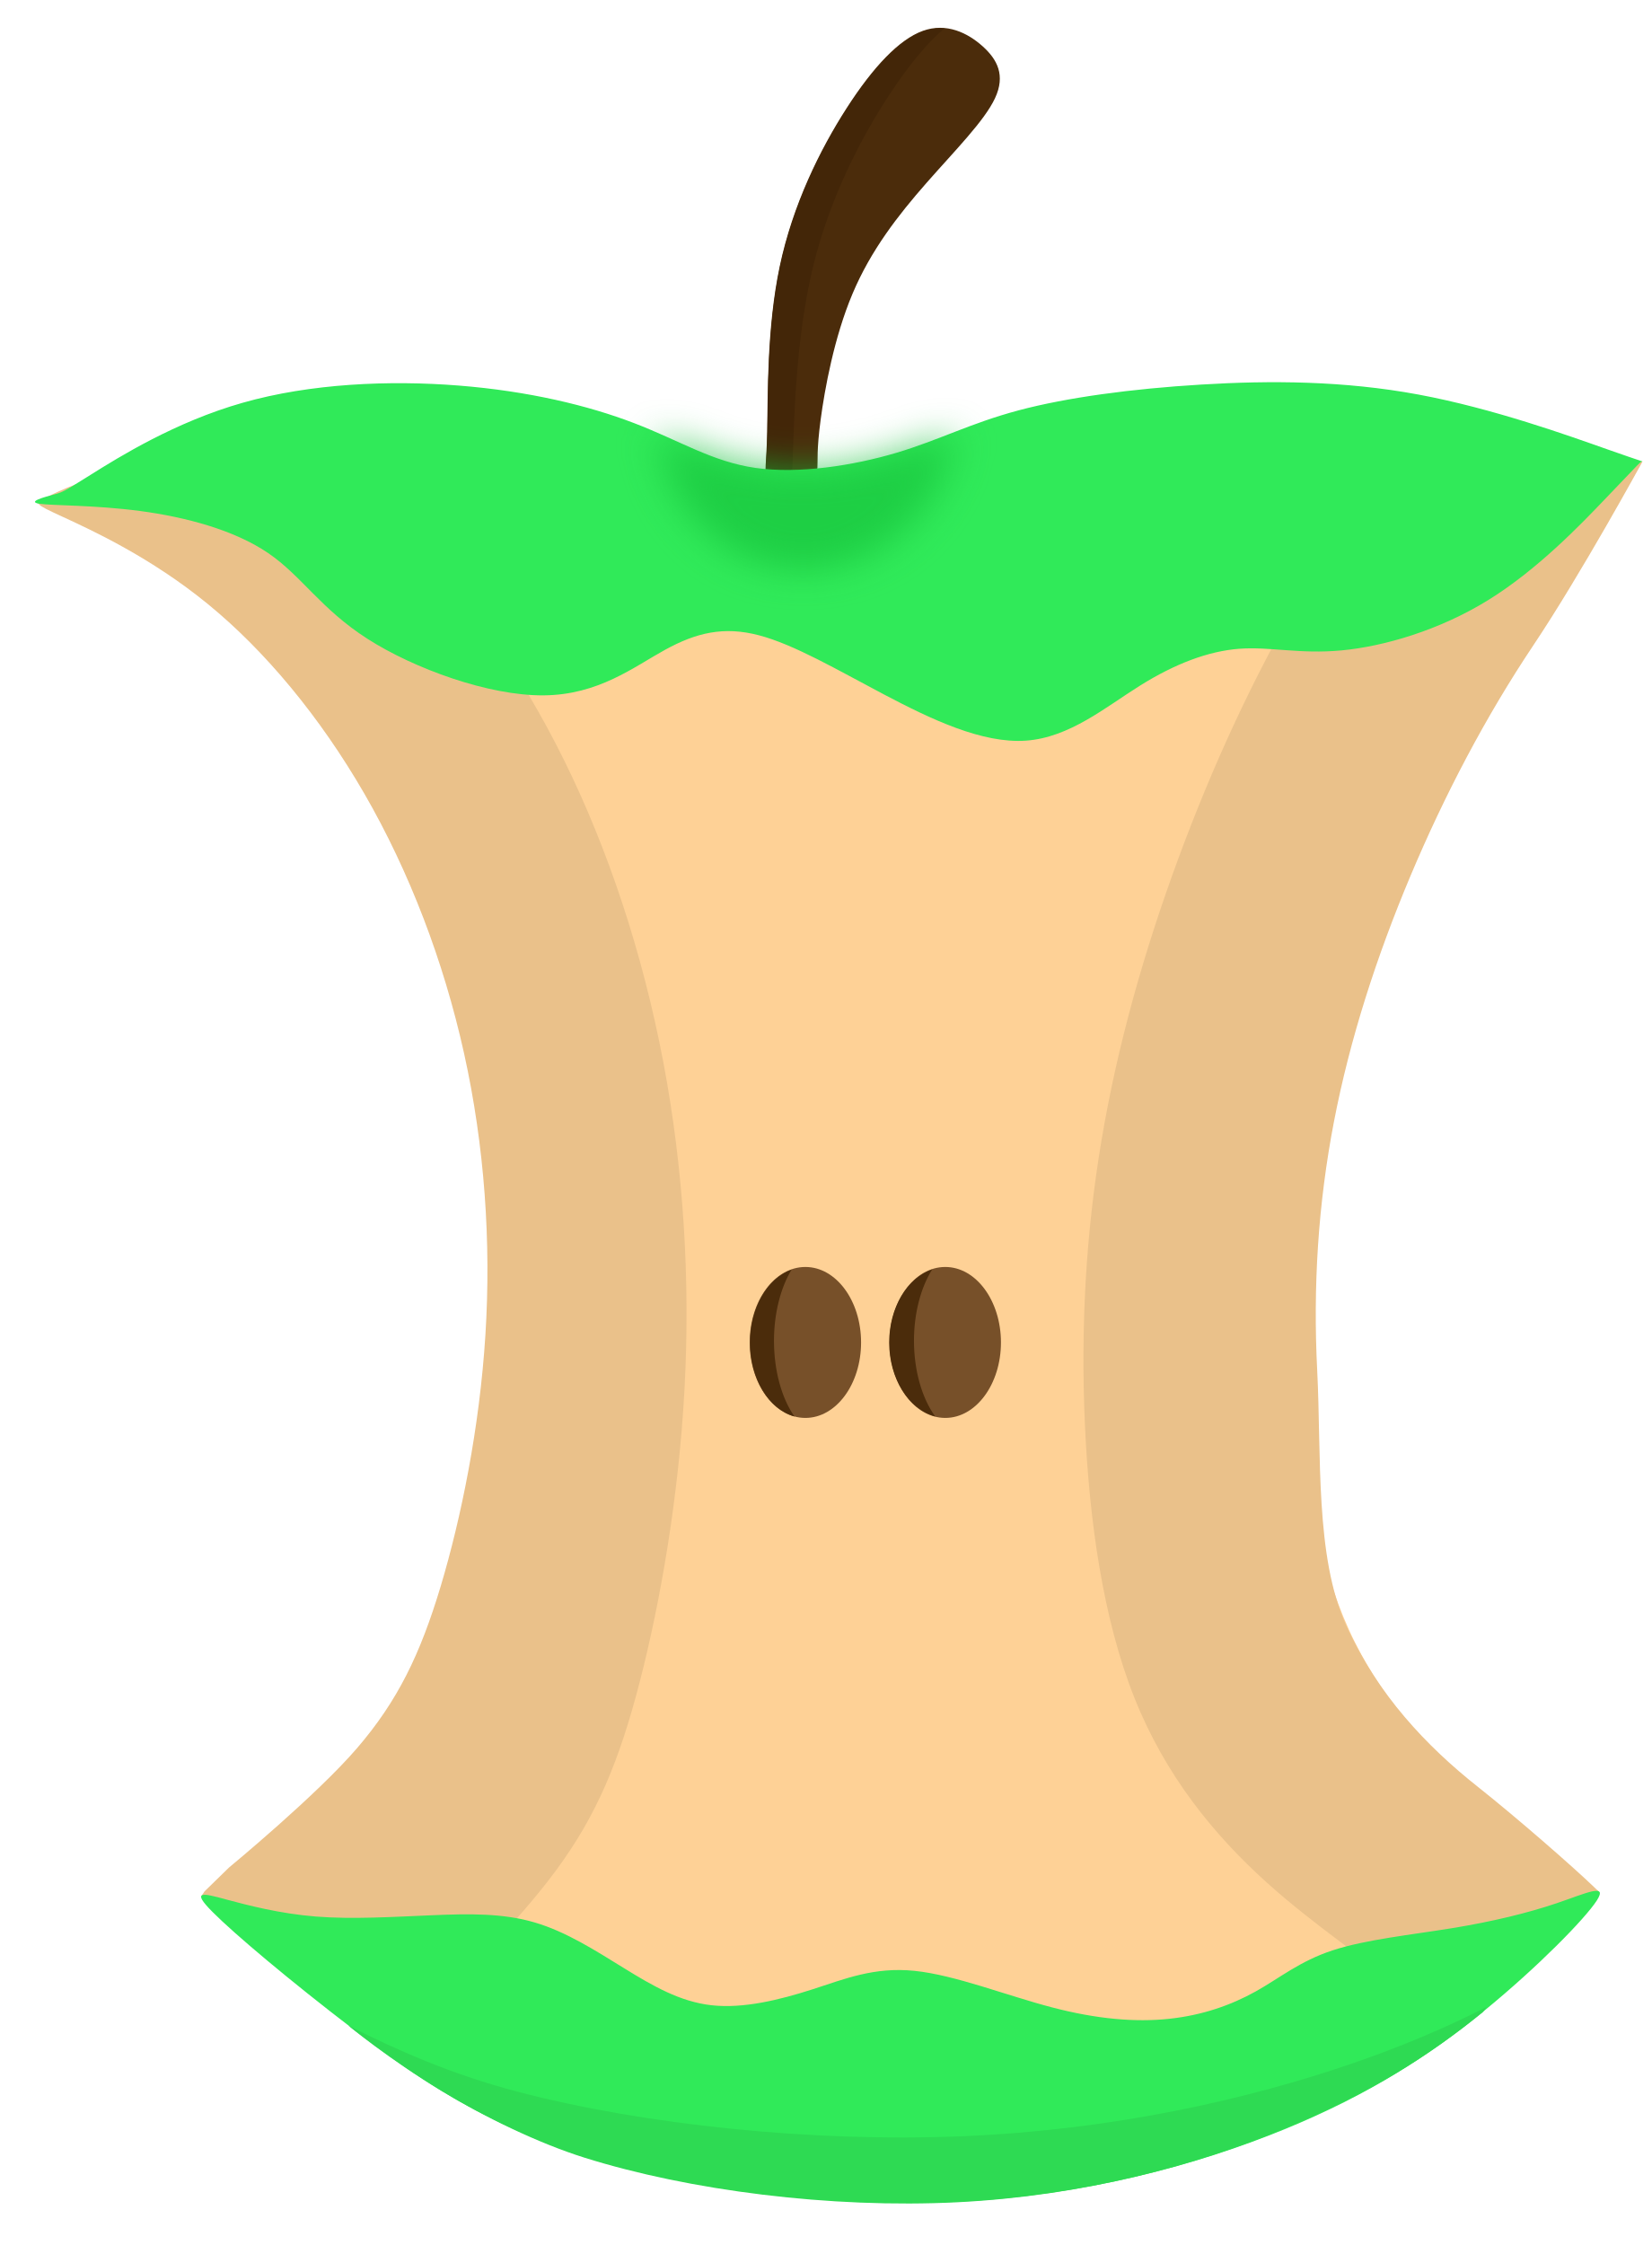
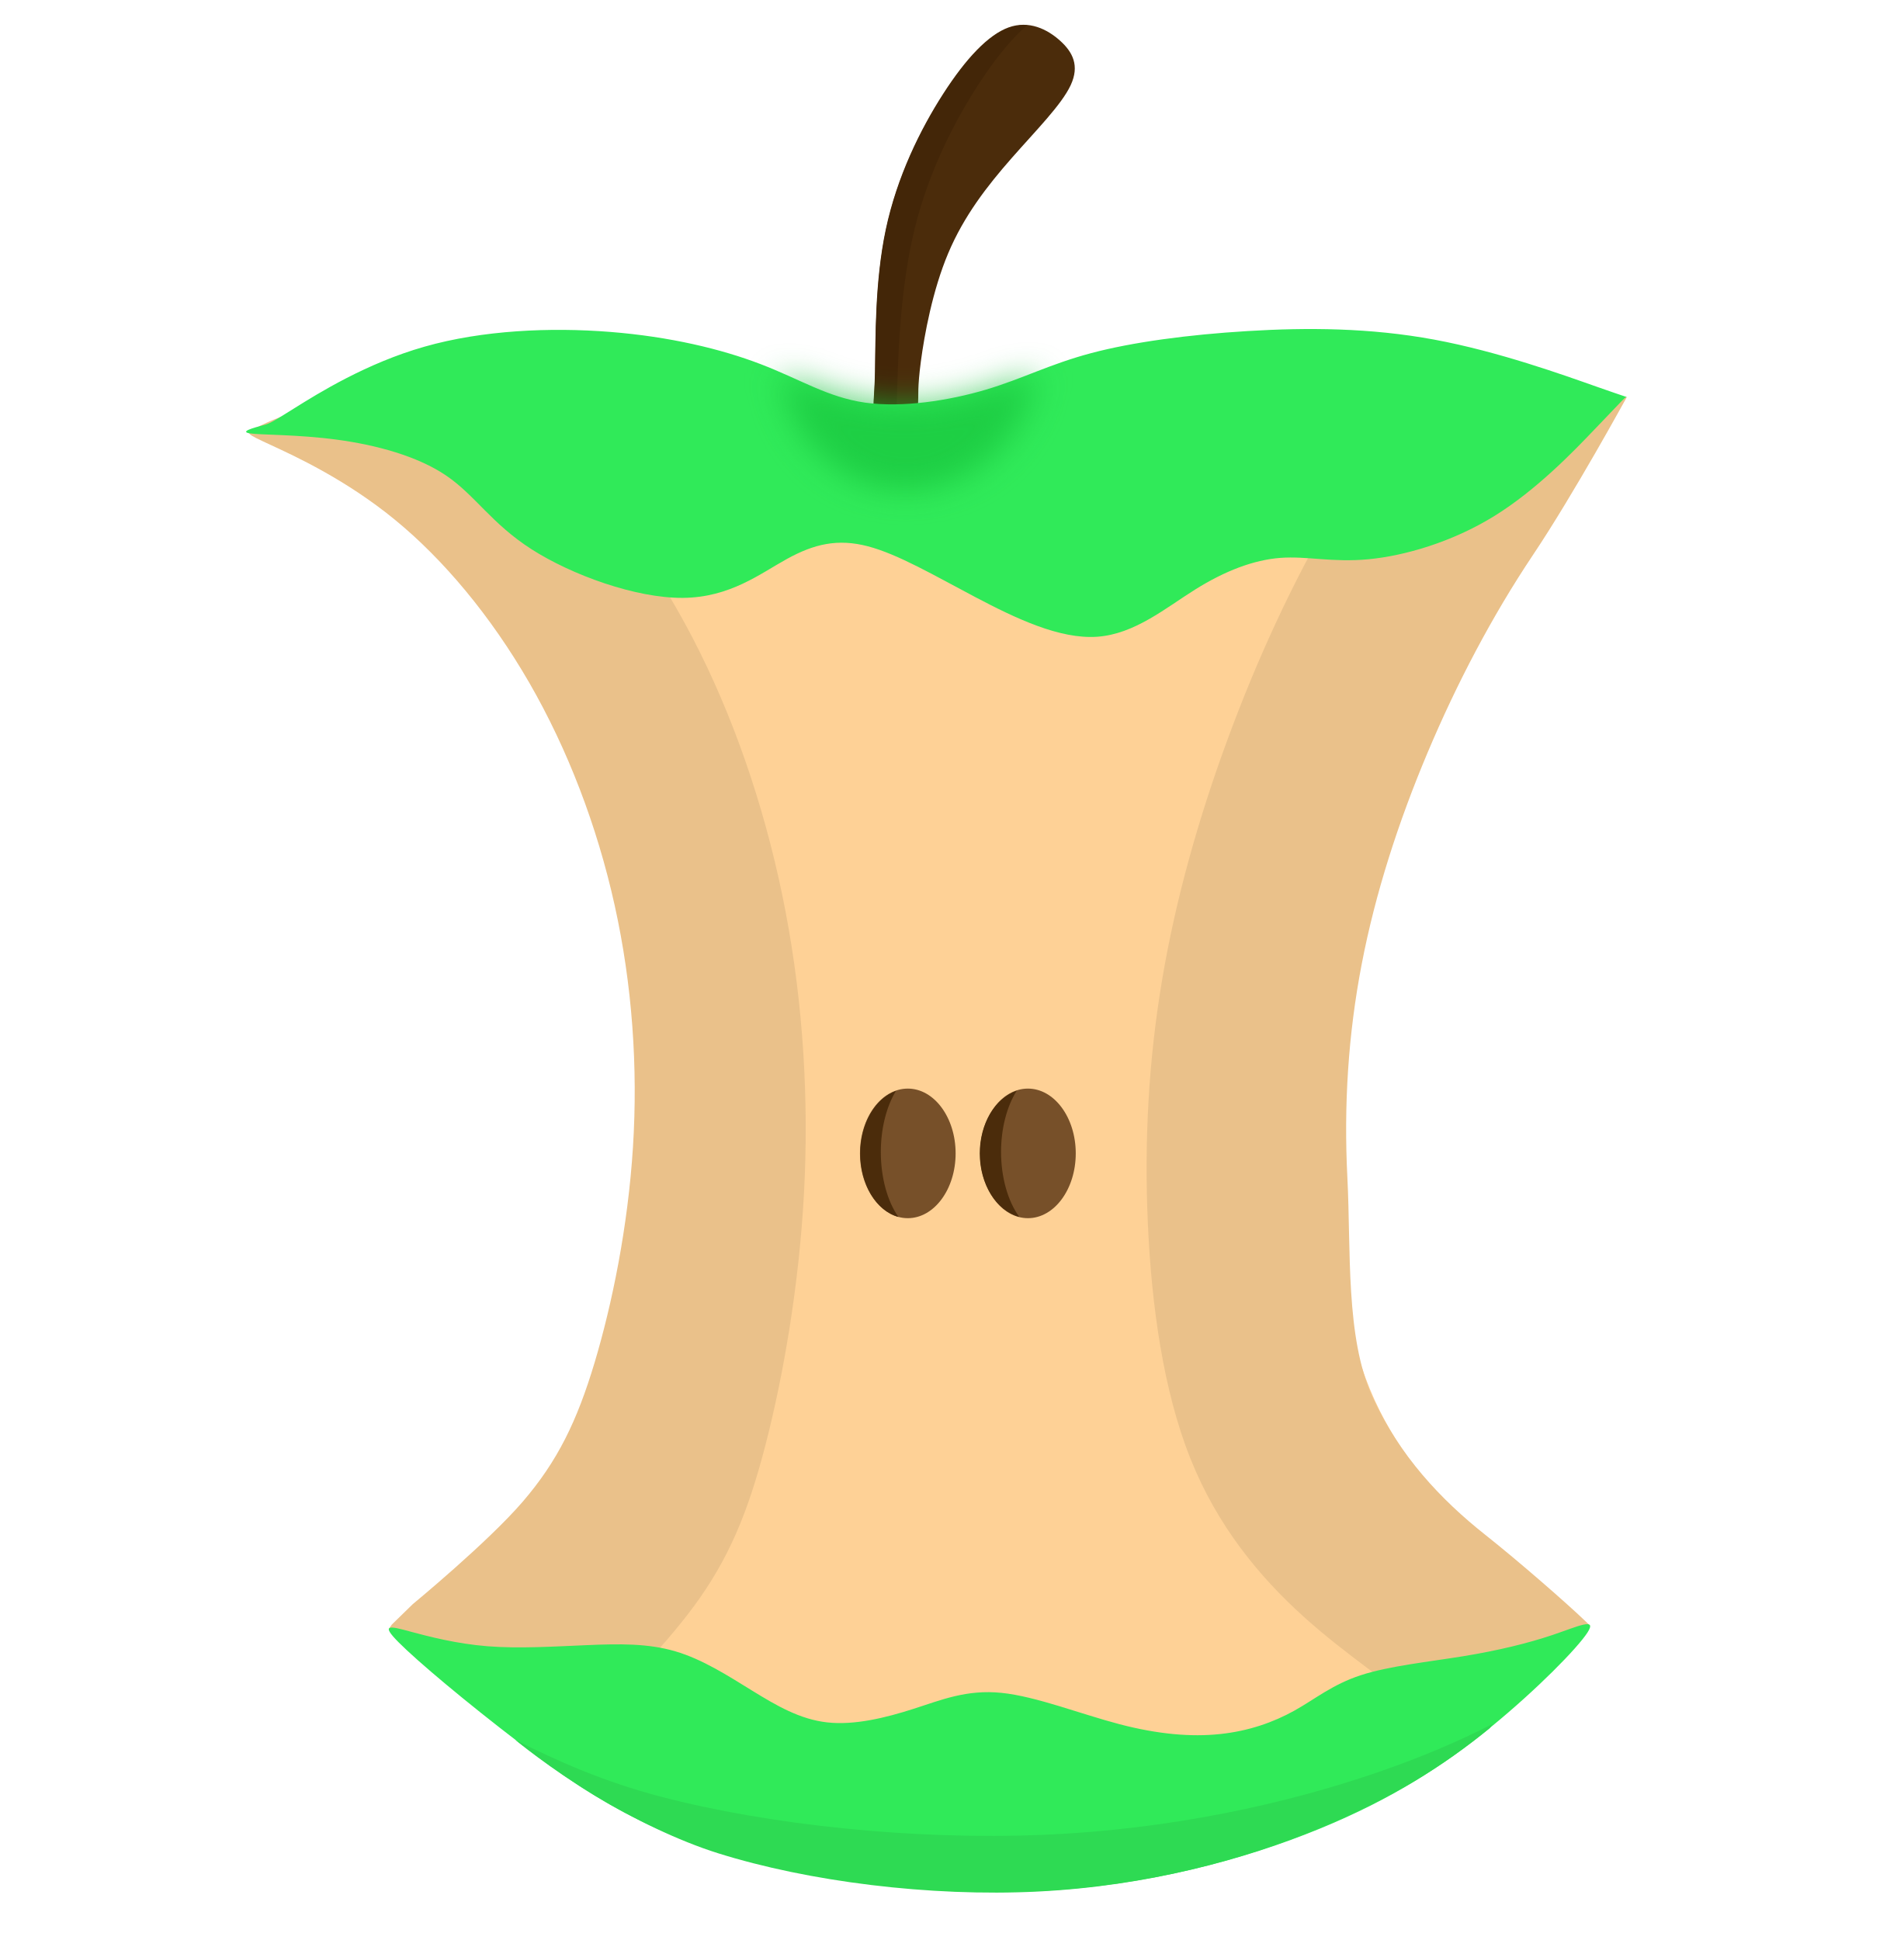
- <svg xmlns="http://www.w3.org/2000/svg" width="390" height="530" viewBox="0 0 103.188 140.229" version="1.1" id="svg5" xml:space="preserve">
+ <svg xmlns="http://www.w3.org/2000/svg" width="461" height="470" viewBox="0 0 121.973 124.354" version="1.1" id="svg5" xml:space="preserve">
  <defs id="defs2">
    <filter style="color-interpolation-filters:sRGB" id="filter15747" x="-0.19" y="-0.386" width="1.379" height="1.744">
      <feGaussianBlur stdDeviation="0.341" id="feGaussianBlur15749" />
    </filter>
  </defs>
  <g id="layer1">
-     <g id="g22085" transform="matrix(3.627509,0,0,3.251204,354.0192,-899.2525)">
+     <g id="g22085" transform="matrix(3.195787,0,0,2.864267,325.733,-792.1707)">
      <path style="fill:#4b2c0b;fill-opacity:1;stroke:#c72682;stroke-width:0.264;stroke-opacity:0" d="m -84.38,284.877 c 0.013,-0.686 -0.008,-1.99 0.216,-3.171 0.224,-1.182 0.693,-2.241 1.151,-3.036 0.458,-0.795 0.907,-1.324 1.314,-1.487 0.408,-0.163 0.774,0.041 1.029,0.296 0.255,0.255 0.397,0.56 0.214,0.998 -0.183,0.438 -0.693,1.008 -1.182,1.63 -0.489,0.621 -0.958,1.294 -1.273,2.129 -0.316,0.835 -0.479,1.834 -0.549,2.424 -0.07,0.59 -0.046,0.772 -0.055,0.917 -0.009,0.144 -0.051,0.251 -0.133,0.334 -0.083,0.082 -0.208,0.139 -0.354,0.1 -0.146,-0.039 -0.314,-0.175 -0.375,-0.277 -0.061,-0.102 -0.016,-0.169 -0.003,-0.855 z" id="path360" />
      <path id="path360-4" style="fill:#432608;fill-opacity:1;stroke:#c72682;stroke-width:0.264;stroke-opacity:0" d="m -81.396,277.134 c -0.096,-1.7e-4 -0.195,0.018 -0.297,0.058 -0.408,0.163 -0.856,0.693 -1.315,1.487 -0.458,0.795 -0.927,1.854 -1.151,3.035 -0.224,1.182 -0.204,2.486 -0.217,3.171 h 5.17e-4 c -0.013,0.686 -0.058,0.753 0.003,0.855 0.058,0.097 0.213,0.225 0.354,0.271 -0.011,-0.073 0.022,-0.121 0.041,-0.148 0.025,-0.036 0.025,-0.036 0.047,-0.752 0.022,-0.716 0.065,-2.148 0.349,-3.435 0.285,-1.287 0.811,-2.429 1.314,-3.28 0.326,-0.552 0.643,-0.981 0.939,-1.259 -0.023,-0.002 -0.046,-0.003 -0.069,-0.003 z" />
      <path style="fill:#fed196;fill-opacity:1;stroke:#c72682;stroke-width:0.268;stroke-opacity:0" d="m -93.302,288.516 c 0.488,0.634 1.465,1.902 2.256,3.392 0.791,1.491 1.398,3.205 1.76,4.984 0.362,1.779 0.481,3.623 0.377,5.409 -0.104,1.786 -0.429,3.515 -0.791,4.825 -0.362,1.311 -0.762,2.204 -1.506,3.116 -0.744,0.912 -1.832,1.843 -2.921,2.774 0,0 0.117,0.051 0.117,0.051 1.36,0.896 2.721,1.792 5.065,2.355 2.344,0.563 5.673,0.794 8.328,0.714 2.655,-0.079 4.638,-0.468 6.211,-0.961 1.573,-0.492 2.738,-1.088 3.902,-1.684 0,0 0.444,-0.562 0.444,-0.562 -0.691,-0.571 -1.382,-1.142 -2.149,-1.924 -0.767,-0.782 -1.61,-1.776 -2.151,-3.102 -0.54,-1.325 -0.777,-2.982 -0.822,-4.624 -0.045,-1.642 0.101,-3.27 0.404,-4.876 0.302,-1.606 0.761,-3.191 1.345,-4.739 0.584,-1.549 1.411,-3.308 1.973,-4.387 0.563,-1.079 1.303,-2.32 1.656,-2.926 0.354,-0.606 0.425,-0.751 0.496,-0.897 -2.379,0.334 -4.757,0.667 -7.53,0.899 -2.772,0.232 -5.938,0.361 -8.756,0.253 -2.817,-0.108 -5.286,-0.454 -6.883,-0.663 -1.597,-0.209 -2.322,-0.281 -2.924,-0.207 -0.602,0.074 -1.082,0.294 -1.561,0.514 1.056,0.543 2.113,1.087 2.641,1.359 0.528,0.272 0.528,0.272 1.016,0.906 z" id="path2849" />
      <path id="path2849-7" style="fill:#eac18a;fill-opacity:1;stroke:#c72682;stroke-width:0.264;stroke-opacity:0" d="m -95.075,285.652 c -0.171,0.002 -0.323,0.013 -0.467,0.035 -0.576,0.086 -1.023,0.331 -1.246,0.454 -0.223,0.122 -0.223,0.122 0.281,0.382 0.504,0.259 1.513,0.778 2.492,1.671 0.98,0.893 1.93,2.161 2.701,3.652 0.771,1.491 1.361,3.206 1.714,4.985 0.353,1.779 0.468,3.623 0.367,5.409 -0.101,1.786 -0.418,3.515 -0.77,4.826 -0.353,1.311 -0.742,2.204 -1.441,3.111 -0.699,0.908 -2.204,2.292 -2.204,2.292 l -0.422,0.459 -0.047,0.078 0.024,0.012 0.676,0.4 c 0,0 1.586,1.125 3.299,1.683 0.505,-0.566 1.439,-1.574 2.104,-2.58 0.698,-1.056 1.087,-2.096 1.44,-3.622 0.353,-1.526 0.669,-3.538 0.77,-5.618 0.101,-2.079 -0.014,-4.226 -0.367,-6.297 -0.353,-2.071 -0.943,-4.066 -1.713,-5.802 -0.77,-1.736 -1.72,-3.212 -2.699,-4.251 -0.303,-0.322 -0.608,-0.598 -0.901,-0.84 -0.458,-0.068 -0.879,-0.134 -1.247,-0.189 -1.145,-0.173 -1.829,-0.257 -2.342,-0.251 z" />
      <path id="path2849-3" style="fill:#eac18a;fill-opacity:1;stroke:#c72682;stroke-width:0.268;stroke-opacity:0" d="m -71.876,285.746 c -0.629,0.008 -1.391,0.064 -2.221,0.135 -0.227,0.614 -0.673,1.367 -1.092,2.163 -0.821,1.562 -1.531,3.288 -2.115,5.056 -0.584,1.767 -1.043,3.576 -1.316,5.385 -0.274,1.809 -0.362,3.617 -0.288,5.467 0.074,1.85 0.311,3.74 0.851,5.253 0.54,1.513 1.383,2.647 2.263,3.535 0.871,0.879 1.777,1.516 2.168,1.943 1.522,-0.474 2.882,-0.838 2.882,-0.838 l 0.702,-0.894 c 0,0 0.011,0.011 -0.103,-0.112 -0.359,-0.385 -1.329,-1.331 -1.997,-1.921 -0.881,-0.778 -1.725,-1.771 -2.265,-3.097 -0.54,-1.325 -0.426,-3.274 -0.5,-4.895 -0.074,-1.621 0.015,-3.205 0.289,-4.79 0.274,-1.585 0.733,-3.169 1.317,-4.717 0.585,-1.549 1.295,-3.061 2.116,-4.43 0.821,-1.368 1.879,-3.529 1.879,-3.529 0,0 -1.837,0.278 -2.57,0.287 z" />
      <path style="fill:#30ea59;fill-opacity:1;stroke:#c72682;stroke-width:0.264;stroke-opacity:0" d="m -96.026,285.708 c 0.483,-0.337 1.45,-1.011 2.614,-1.38 1.164,-0.37 2.524,-0.436 3.721,-0.33 1.196,0.106 2.228,0.382 3.02,0.722 0.792,0.339 1.345,0.741 2.089,0.86 0.745,0.119 1.682,-0.044 2.421,-0.288 0.739,-0.245 1.281,-0.571 2.112,-0.818 0.831,-0.247 1.95,-0.415 3.142,-0.495 1.192,-0.081 2.456,-0.075 3.745,0.192 1.288,0.267 2.6,0.796 3.246,1.05 0.646,0.254 0.625,0.234 0.604,0.237 -0.022,0.003 -0.045,0.03 -0.098,0.091 -0.053,0.061 -0.135,0.157 -0.547,0.638 -0.412,0.481 -1.155,1.346 -2.003,1.931 -0.848,0.585 -1.8,0.891 -2.527,0.968 -0.727,0.076 -1.229,-0.076 -1.765,-0.031 -0.536,0.046 -1.107,0.29 -1.703,0.705 -0.596,0.415 -1.217,1.001 -1.969,1.06 -0.751,0.059 -1.632,-0.41 -2.442,-0.886 -0.81,-0.476 -1.548,-0.96 -2.155,-1.138 -0.606,-0.178 -1.08,-0.051 -1.62,0.28 -0.54,0.331 -1.146,0.866 -2.091,0.874 -0.945,0.008 -2.228,-0.512 -3.033,-1.087 -0.805,-0.575 -1.131,-1.207 -1.711,-1.648 -0.581,-0.441 -1.416,-0.69 -2.203,-0.807 -0.787,-0.117 -1.526,-0.102 -1.739,-0.14 -0.214,-0.038 0.097,-0.13 0.252,-0.176 0.155,-0.046 0.155,-0.046 0.639,-0.383 z" id="path356" />
      <path style="fill:#30ea59;fill-opacity:1;stroke:#c72682;stroke-width:0.264;stroke-opacity:0" d="m -93.714,313.079 c 0.383,0.114 0.933,0.277 1.565,0.333 0.632,0.056 1.345,0.005 1.991,-0.025 0.647,-0.031 1.228,-0.041 1.773,0.138 0.545,0.178 1.054,0.545 1.543,0.881 0.489,0.336 0.958,0.642 1.504,0.71 0.546,0.068 1.17,-0.102 1.733,-0.304 0.563,-0.202 1.066,-0.436 1.763,-0.357 0.697,0.08 1.587,0.474 2.364,0.701 0.776,0.227 1.438,0.289 2.017,0.221 0.578,-0.068 1.072,-0.264 1.491,-0.524 0.418,-0.26 0.761,-0.584 1.329,-0.792 0.568,-0.208 1.361,-0.299 2.058,-0.426 0.697,-0.127 1.298,-0.29 1.797,-0.478 0.499,-0.188 0.896,-0.402 0.693,-0.051 -0.204,0.351 -1.009,1.268 -1.93,2.109 -0.922,0.84 -1.961,1.604 -3.443,2.282 -1.482,0.677 -3.407,1.268 -5.587,1.391 -2.18,0.122 -4.614,-0.224 -6.418,-0.856 -1.803,-0.631 -2.975,-1.548 -4.045,-2.462 -1.071,-0.914 -2.041,-1.824 -2.417,-2.247 -0.377,-0.423 -0.161,-0.358 0.222,-0.244 z" id="path514" />
      <path id="path514-3" style="fill:#2eda53;fill-opacity:1;stroke:#c72682;stroke-width:0.264;stroke-opacity:0" d="m -71.995,315.151 c -0.678,0.387 -1.441,0.752 -2.341,1.096 -1.77,0.675 -4.068,1.263 -6.671,1.385 -2.603,0.122 -5.509,-0.223 -7.662,-0.852 -1.169,-0.342 -2.097,-0.809 -2.923,-1.272 0.007,0.006 0.674,0.625 1.611,1.259 0.739,0.5 1.661,1 2.456,1.278 1.803,0.631 4.238,0.978 6.418,0.856 2.18,-0.122 4.105,-0.713 5.587,-1.391 1.482,-0.677 2.539,-1.418 3.461,-2.258 0.028,-0.025 0.037,-0.075 0.065,-0.1 z" />
      <ellipse style="fill:#775029;fill-opacity:1;stroke:#c72682;stroke-width:0.264;stroke-opacity:0" id="path6250" cx="-81.313" cy="302.382" rx="0.959" ry="1.45" />
      <ellipse style="fill:#775029;fill-opacity:1;stroke:#c72682;stroke-width:0.264;stroke-opacity:0" id="path6250-0" cx="-83.722" cy="302.382" rx="0.959" ry="1.45" />
      <path id="path6250-0-6" style="fill:#4b2c0b;fill-opacity:1;stroke:#c72682;stroke-width:0.269;stroke-opacity:0" d="m -81.536,300.978 a 0.993,1.452 0 0 0 -0.743,1.404 0.993,1.452 0 0 0 0.793,1.422 0.976,1.866 0 0 1 -0.366,-1.455 0.976,1.866 0 0 1 0.315,-1.371 z" />
      <path id="path6250-0-6-1" style="fill:#4b2c0b;fill-opacity:1;stroke:#c72682;stroke-width:0.264;stroke-opacity:0" d="m -83.959,300.983 a 0.959,1.45 0 0 0 -0.717,1.402 0.959,1.45 0 0 0 0.766,1.42 0.942,1.864 0 0 1 -0.353,-1.453 0.942,1.864 0 0 1 0.304,-1.369 z" />
      <path id="path13096" style="opacity:1;fill:#14c03a;fill-opacity:0.651;stroke:#c72682;stroke-width:0.264;stroke-opacity:0;filter:url(#filter15747)" d="m -86.254,284.913 c 0.111,1.378 1.12,2.631 2.497,2.631 1.373,-1.3e-4 2.484,-1.279 2.6,-2.653 -0.756,0.317 -1.684,0.699 -2.63,0.699 -0.956,-4.4e-4 -1.707,-0.353 -2.467,-0.676 z" />
    </g>
  </g>
</svg>
